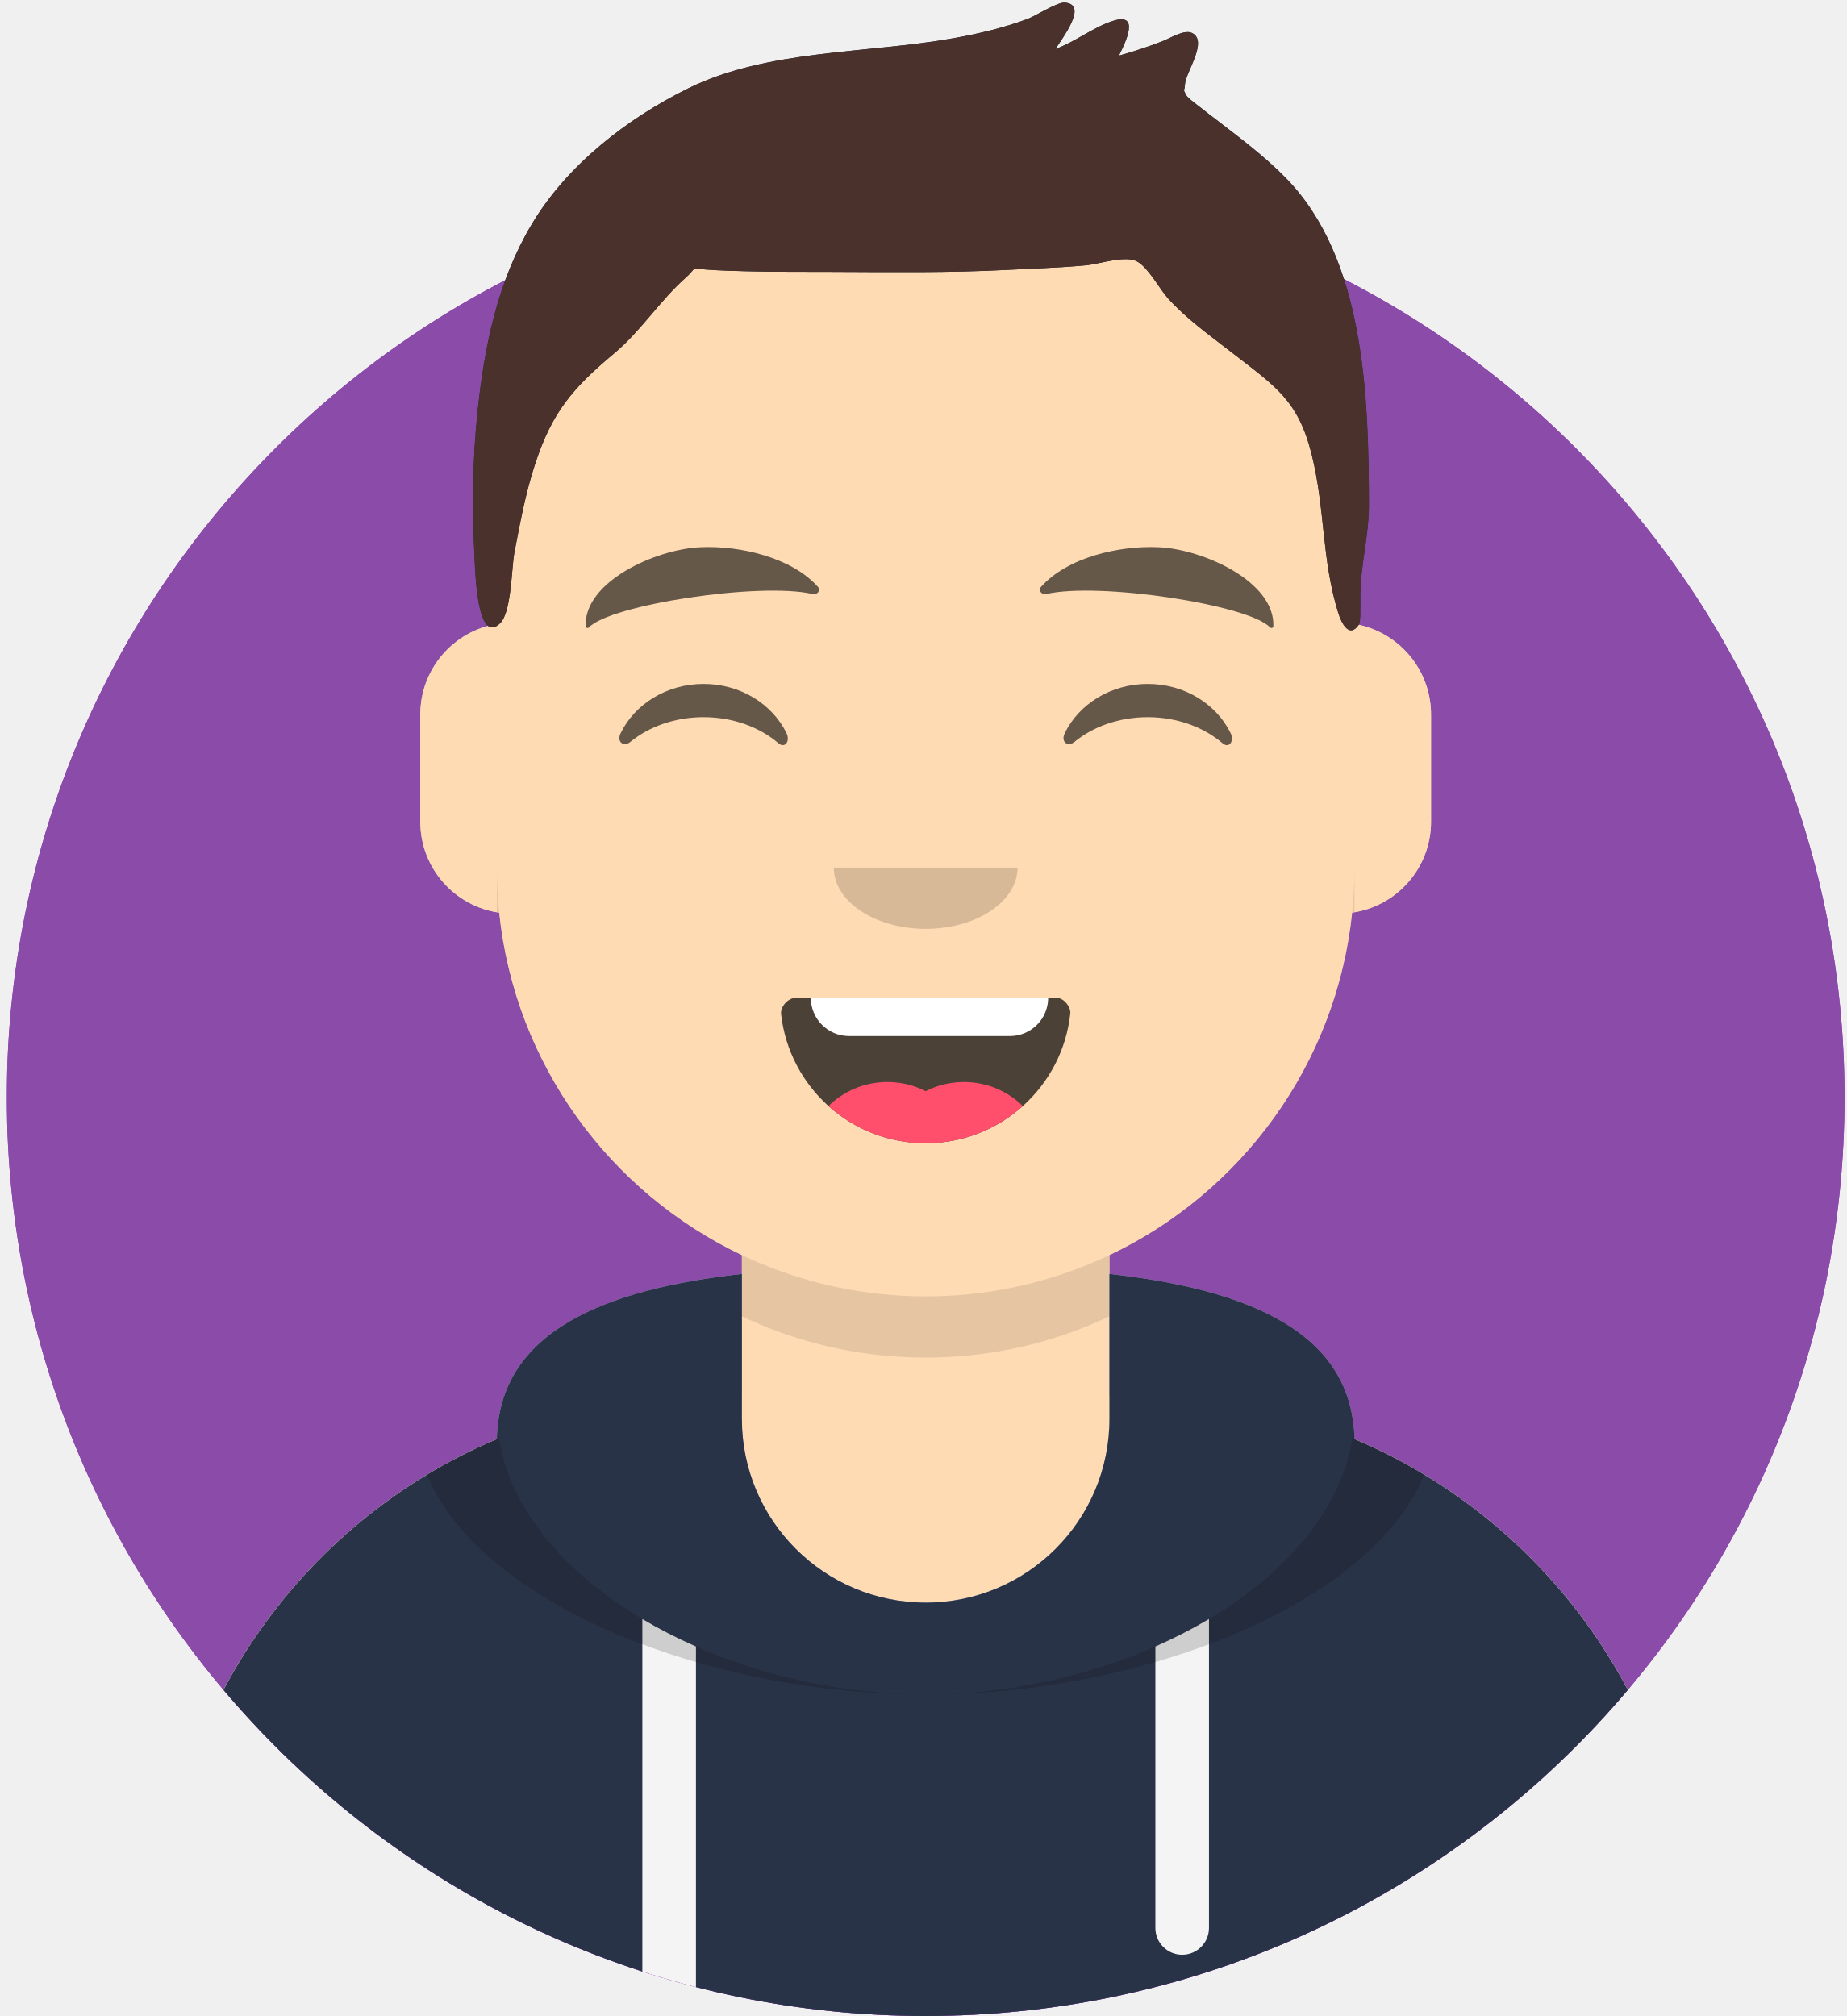
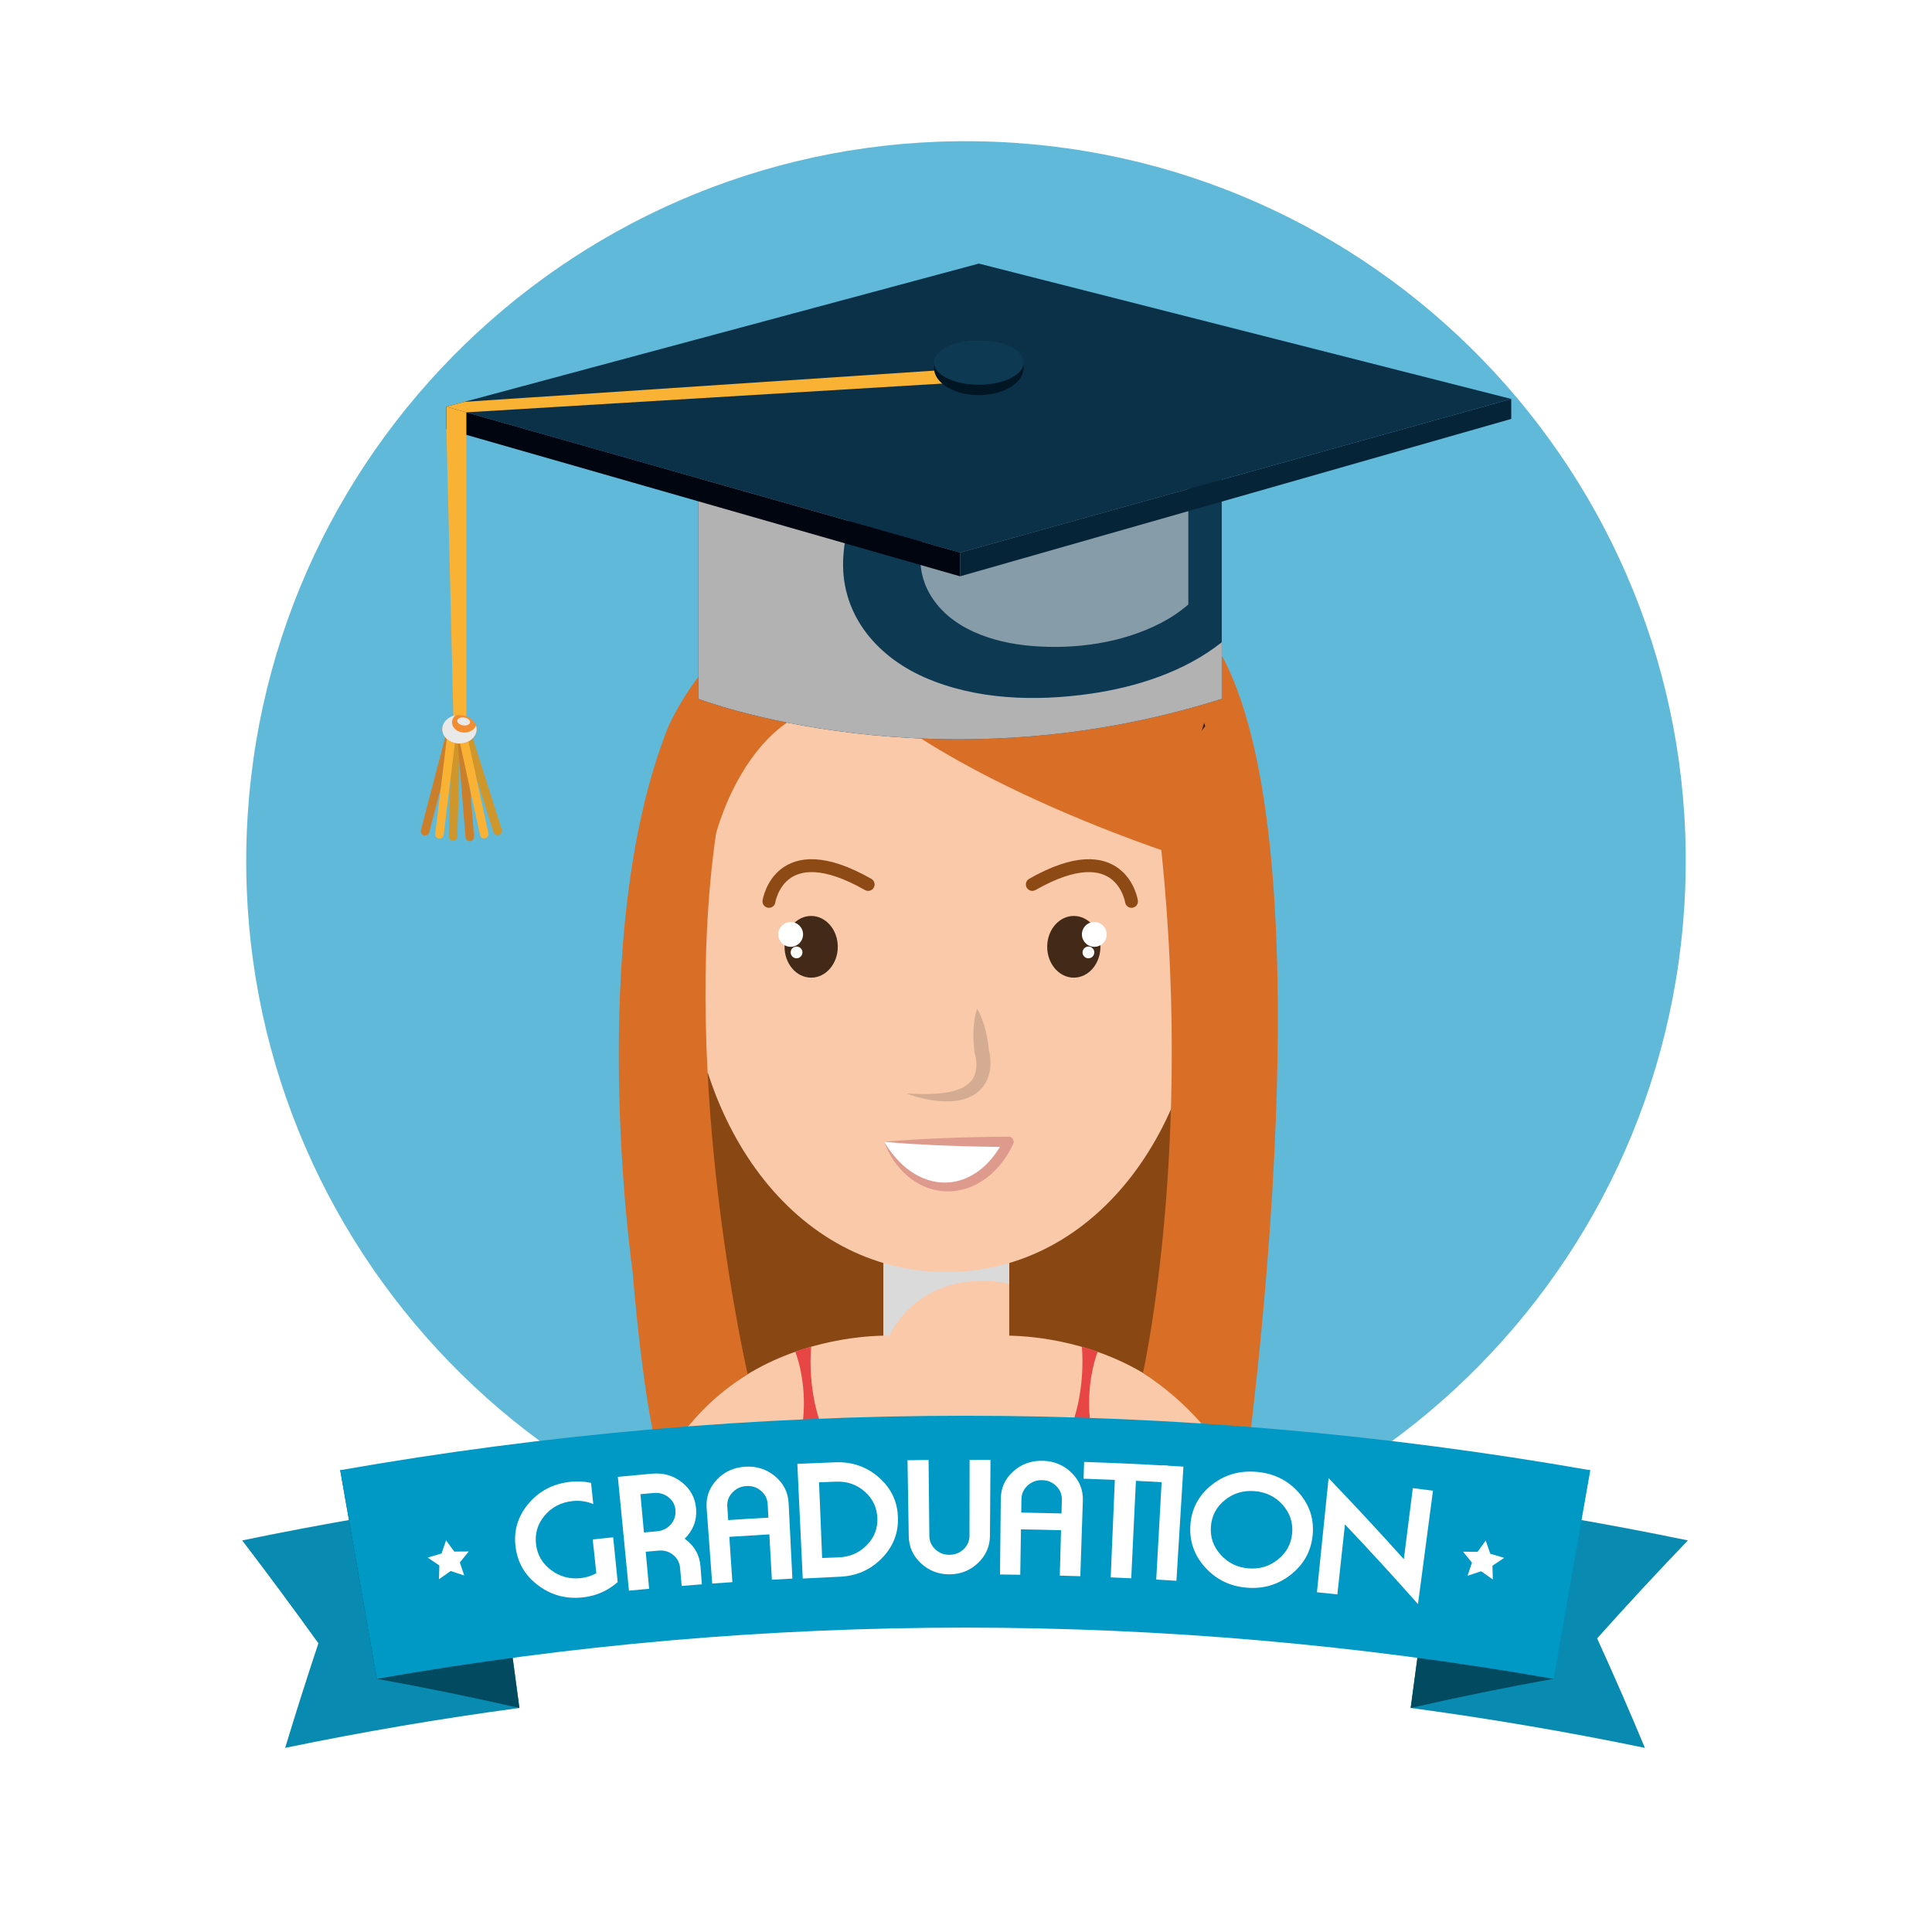
- <svg xmlns="http://www.w3.org/2000/svg" xmlns:xlink="http://www.w3.org/1999/xlink" width="217px" height="237px" viewBox="0 0 217 237" version="1.1">
-   <defs>
-     <circle id="path-1" cx="108" cy="108" r="108" />
-     <path d="M-3.19744231e-14,144 L-3.19744231e-14,-1.42108547e-14 L237.6,-1.42108547e-14 L237.6,144 L226.8,144 C226.8,203.647 178.447,252 118.8,252 C59.153,252 10.8,203.647 10.8,144 L10.8,144 L-3.19744231e-14,144 Z" id="path-3" />
-     <path d="M90,0 C117.835,-5.11323436e-15 140.4,22.565 140.4,50.4 L140.401,55.949 C145.508,56.807 149.4,61.249 149.4,66.6 L149.4,79.2 C149.4,84.647 145.367,89.152 140.125,89.893 C138.265,107.718 127.114,122.78 111.601,130.149 L111.6,146.7 L115.2,146.7 C150.988,146.7 180,175.712 180,211.5 L180,219.6 L0,219.6 L0,211.5 C-4.38277231e-15,175.712 29.012,146.7 64.8,146.7 L68.4,146.7 L68.4,130.15 C52.886,122.78 41.735,107.718 39.875,89.893 C34.633,89.152 30.6,84.647 30.6,79.2 L30.6,66.6 C30.6,61.249 34.492,56.806 39.6,55.949 L39.6,50.4 C39.6,22.565 62.165,5.11323436e-15 90,0 Z" id="path-5" />
-     <path d="M140.401,11.764 C156.691,13.587 169.2,18.597 169.2,31.569 L169.194,31.18 C192.467,41.01 208.8,64.047 208.8,90.9 L208.8,99 L28.8,99 L28.8,90.9 C28.8,64.047 45.133,41.01 68.406,31.18 C68.653,18.496 81.073,13.568 97.2,11.764 L97.2,28.8 C97.2,40.729 106.871,50.4 118.8,50.4 C130.729,50.4 140.4,40.729 140.4,28.8 L140.4,28.8 Z" id="path-7" />
-     <path d="M31.606,13.615 C32.558,22.158 39.803,28.8 48.6,28.8 C57.424,28.8 64.687,22.117 65.603,13.536 C65.676,12.845 64.905,11.7 63.938,11.7 C50.534,11.7 40.264,11.7 33.378,11.7 C32.406,11.7 31.511,12.761 31.606,13.615 Z" id="path-9" />
-     <rect id="path-11" x="0" y="0" width="237.6" height="252" />
-     <path d="M118.135,20.928 C115.651,18.39 112.767,16.236 109.962,14.076 C109.343,13.6 108.715,13.135 108.109,12.641 C107.972,12.528 106.563,11.519 106.394,11.148 C105.988,10.254 106.224,10.95 106.28,9.884 C106.35,8.535 109.1,4.727 107.048,3.854 C106.146,3.47 104.536,4.492 103.67,4.83 C101.977,5.49 100.263,6.054 98.512,6.54 C99.351,4.869 100.95,1.524 97.944,2.419 C95.603,3.116 93.421,4.91 91.068,5.753 C91.847,4.477 94.96,0.523 92.147,0.302 C91.271,0.233 88.724,1.875 87.782,2.226 C84.959,3.275 82.075,3.953 79.111,4.487 C69.033,6.304 57.248,5.786 47.923,10.374 C40.735,13.911 33.636,19.4 29.484,26.389 C25.481,33.125 23.984,40.498 23.146,48.217 C22.532,53.882 22.482,59.738 22.769,65.424 C22.863,67.287 23.073,75.874 25.779,73.273 C27.127,71.978 27.117,66.745 27.457,64.974 C28.133,61.451 28.783,57.911 29.91,54.5 C31.895,48.49 34.238,45.687 39.184,41.547 C42.359,38.89 44.588,35.3 47.625,32.62 C48.99,31.416 47.949,31.542 50.143,31.7 C51.616,31.806 53.097,31.846 54.574,31.885 C57.99,31.974 61.412,31.951 64.829,31.963 C71.711,31.988 78.561,32.085 85.437,31.725 C88.492,31.565 91.556,31.478 94.603,31.195 C96.306,31.038 99.326,29.947 100.728,30.78 C102.01,31.543 103.342,34.034 104.263,35.054 C106.438,37.464 109.032,39.305 111.576,41.282 C116.881,45.403 119.559,46.98 121.17,53.421 C122.775,59.838 122.325,65.791 124.312,72.106 C124.662,73.217 125.586,75.13 126.726,73.415 C126.937,73.096 126.883,71.345 126.883,70.337 C126.883,66.27 127.913,63.218 127.9,59.123 C127.849,46.674 127.447,30.442 118.135,20.928 Z" id="path-13" />
-   </defs>
-   <g id="Website" stroke="none" stroke-width="1" fill="none" fill-rule="evenodd">
-     <g id="mf-avatar" transform="translate(-10, -15)">
-       <g id="Circle" transform="translate(10.8, 36)">
-         <mask id="mask-2" fill="white">
-           <use xlink:href="#path-1" />
-         </mask>
-         <use id="Circle-Background" fill="#972dc2" xlink:href="#path-1" />
-         <g id="🖍-Circle-Color" mask="url(#mask-2)" fill="#8a4ca8">
-           <rect id="🖍Color" x="0" y="0" width="216.445" height="216" />
-         </g>
-       </g>
-       <mask id="mask-4" fill="white">
-         <use xlink:href="#path-3" />
-       </mask>
-       <g id="Mask" />
-       <g id="Avataaar" mask="url(#mask-4)">
-         <g id="Body" transform="translate(28.8, 32.4)">
-           <mask id="mask-6" fill="white">
-             <use xlink:href="#path-5" />
-           </mask>
-           <use fill="#D0C6AC" xlink:href="#path-5" />
-           <g id="Skin/👶🏻-05-Pale" mask="url(#mask-6)" fill="#FFDBB4">
-             <g transform="translate(-28.8, 0)" id="Color">
-               <rect x="0" y="0" width="238.384" height="220.355" />
+ <svg xmlns="http://www.w3.org/2000/svg" xmlns:xlink="http://www.w3.org/1999/xlink" version="1.1" id="Capa_1" x="0px" y="0px" viewBox="0 0 425.197 425.197" style="enable-background:new 0 0 425.197 425.197;" xml:space="preserve">
+   <rect y="0" style="fill:#FFFFFF;" width="425.197" height="425.197" />
+   <g>
+     <g>
+       <defs>
+         <ellipse id="SVGID_1_" transform="matrix(0.039 -0.9992 0.9992 0.039 14.993 394.5162)" cx="212.598" cy="189.464" rx="158.406" ry="158.411" />
+       </defs>
+       <use xlink:href="#SVGID_1_" style="overflow:visible;fill:#61B9D9;" />
+       <clipPath id="SVGID_00000054230024025917318210000010987723016238970517_">
+         <use xlink:href="#SVGID_1_" style="overflow:visible;" />
+       </clipPath>
+       <g style="clip-path:url(#SVGID_00000054230024025917318210000010987723016238970517_);">
+         <g>
+           <rect x="151.063" y="226.497" style="fill:#884713;" width="111.229" height="86.527" />
+           <rect x="194.429" y="274.09" style="fill:#FAC9AA;" width="27.685" height="23.426" />
+           <path style="fill:#DADADA;" d="M216.274,281.886c2.09,0,4.029,0.232,5.84,0.635v-8.432h-27.686v22.832      C197.427,288.545,204.698,281.886,216.274,281.886z" />
+           <path style="fill:#FAC9AA;" d="M220.138,293.968h-11.863h-11.863c0,0-47.436-2.545-56.564,46.675h68.427h68.422      C267.575,291.423,220.138,293.968,220.138,293.968z" />
+           <path style="fill:#FAC9AA;" d="M265.19,207.004c0,40.285-23.563,72.943-56.916,72.943c-33.357,0-56.918-32.658-56.918-72.943      c0-40.287,23.561-72.945,56.918-72.945C241.628,134.059,265.19,166.718,265.19,207.004z" />
+           <g>
+             <path style="fill:#FAC9AA;" d="M257.968,224.37c-1.197,6.347,1.07,12.103,5.064,12.852c3.993,0.751,8.193-3.783,9.387-10.133       c1.193-6.347-1.076-12.101-5.069-12.85C263.358,213.488,259.157,218.025,257.968,224.37z" />
+             <path style="fill:#DADADA;" d="M265.159,220.421c0,0,0.262,0.129,0.734,0.297c0.221,0.086,0.559,0.142,0.759,0.376       c0.219,0.222,0.475,0.313,0.644,0.635c0.217,0.244,0.367,0.544,0.472,0.911c0.179,0.296,0.118,0.779,0.233,1.153       c-0.014,0.87-0.002,1.823-0.269,2.782c-0.162,0.969-0.503,1.909-0.856,2.749c-0.362,0.855-0.809,1.532-1.267,2.05       c-0.242,0.184-0.478,0.426-0.728,0.531c-0.243,0.039-0.521,0.226-0.73,0.145c-0.431-0.056-0.757-0.081-0.757-0.081       s0.176,0.2,0.623,0.539c0.213,0.206,0.566,0.192,0.98,0.299c0.402,0.055,0.888-0.068,1.361-0.245       c0.907-0.423,1.777-1.212,2.392-2.184c0.66-0.96,1.111-2.107,1.374-3.304c0.12-0.601,0.191-1.214,0.189-1.835       c0.071-0.604-0.124-1.238-0.196-1.819c-0.22-0.595-0.34-1.17-0.746-1.645c-0.18-0.237-0.34-0.475-0.522-0.674       c-0.235-0.16-0.458-0.314-0.675-0.46c-0.381-0.334-0.938-0.351-1.315-0.429c-0.401-0.101-0.672,0.005-0.925,0.035       C265.44,220.336,265.159,220.421,265.159,220.421z" />
+           </g>
+           <g>
+             <path style="fill:#FAC9AA;" d="M158.579,224.37c1.195,6.347-1.07,12.103-5.066,12.852c-3.992,0.751-8.194-3.783-9.386-10.133       c-1.194-6.347,1.076-12.101,5.066-12.85C153.186,213.488,157.391,218.025,158.579,224.37z" />
+             <path style="fill:#DADADA;" d="M151.389,220.421c0,0-0.263,0.129-0.733,0.297c-0.223,0.086-0.559,0.142-0.764,0.376       c-0.215,0.222-0.471,0.313-0.643,0.635c-0.215,0.244-0.369,0.544-0.474,0.911c-0.177,0.296-0.116,0.779-0.232,1.153       c0.014,0.87,0,1.823,0.27,2.782c0.165,0.969,0.504,1.909,0.857,2.749c0.361,0.855,0.811,1.532,1.265,2.05       c0.246,0.184,0.483,0.426,0.73,0.531c0.244,0.039,0.521,0.226,0.73,0.145c0.432-0.056,0.759-0.081,0.759-0.081       s-0.175,0.2-0.626,0.539c-0.211,0.206-0.565,0.192-0.979,0.299c-0.406,0.055-0.887-0.068-1.363-0.245       c-0.904-0.423-1.774-1.212-2.393-2.184c-0.658-0.96-1.109-2.107-1.373-3.304c-0.123-0.601-0.191-1.214-0.191-1.835       c-0.069-0.604,0.128-1.238,0.198-1.819c0.218-0.595,0.342-1.17,0.746-1.645c0.178-0.237,0.337-0.475,0.52-0.674       c0.235-0.16,0.458-0.314,0.673-0.46c0.383-0.334,0.941-0.351,1.316-0.429c0.404-0.101,0.673,0.005,0.925,0.035       C151.102,220.336,151.389,220.421,151.389,220.421z" />
+           </g>
+           <path style="fill:none;stroke:#8E4A15;stroke-width:2.837;stroke-linecap:round;stroke-miterlimit:10;" d="M249.022,198.374      c0,0-2.289-14.851-21.831-3.726" />
+           <path style="fill:none;stroke:#8E4A15;stroke-width:2.837;stroke-linecap:round;stroke-miterlimit:10;" d="M169.23,198.374      c0,0,2.291-14.851,21.832-3.726" />
+           <g>
+             <g>
+               <path style="fill:#D3AC91;" d="M199.466,240.654c1.009,0.021,2.02,0.092,3.01,0.098c0.988,0.012,1.98,0.032,2.955-0.032        c0.976-0.052,1.941-0.114,2.875-0.28c0.473-0.055,0.92-0.194,1.375-0.284c0.438-0.134,0.889-0.233,1.293-0.412        c0.422-0.15,0.807-0.346,1.182-0.544c0.366-0.21,0.699-0.45,1.002-0.708c0.293-0.267,0.564-0.546,0.779-0.861        c0.221-0.311,0.4-0.646,0.543-1.003c0.301-0.705,0.398-1.517,0.414-2.343c0-0.416-0.035-0.839-0.096-1.259        c-0.061-0.4-0.16-0.882-0.252-1.175l-0.046-0.15l-0.023-0.17c-0.2-1.554-0.299-3.119-0.232-4.702        c0.018-0.79,0.119-1.588,0.227-2.388c0.137-0.803,0.275-1.605,0.57-2.425c0.464,0.738,0.771,1.492,1.076,2.247        c0.276,0.758,0.545,1.517,0.732,2.285c0.404,1.532,0.643,3.082,0.779,4.642l-0.068-0.319c0.195,0.663,0.279,1.165,0.35,1.754        c0.063,0.57,0.09,1.145,0.068,1.727c-0.048,1.161-0.283,2.361-0.823,3.473c-0.259,0.557-0.602,1.082-1.001,1.552        c-0.393,0.477-0.854,0.883-1.336,1.246c-0.492,0.345-1.01,0.631-1.538,0.865c-0.53,0.218-1.065,0.417-1.606,0.534        c-0.539,0.153-1.078,0.207-1.613,0.294c-0.535,0.03-1.07,0.095-1.596,0.076c-0.527,0.004-1.051-0.005-1.567-0.052        c-0.519-0.023-1.032-0.084-1.54-0.169c-0.51-0.066-1.013-0.162-1.512-0.266c-0.501-0.09-0.998-0.204-1.489-0.347        c-0.49-0.138-0.985-0.249-1.46-0.416L199.466,240.654z" />
            </g>
          </g>
-           <path d="M39.6,84.6 C39.6,112.435 62.165,135 90,135 C117.835,135 140.4,112.435 140.4,84.6 L140.4,84.6 L140.4,91.8 C140.4,119.635 117.835,142.2 90,142.2 C62.165,142.2 39.6,119.635 39.6,91.8 Z" id="Neck-Shadow" fill-opacity="0.1" fill="#000000" mask="url(#mask-6)" />
-         </g>
-         <g id="Clothing/Hoodie" transform="translate(0, 153)">
-           <mask id="mask-8" fill="white">
-             <use xlink:href="#path-7" />
-           </mask>
-           <use id="Hoodie" fill="#B7C1DB" fill-rule="evenodd" xlink:href="#path-7" />
-           <g id="Color/Palette/Slate" mask="url(#mask-8)" fill="#293347" fill-rule="evenodd">
-             <rect id="🖍Color" x="0" y="0" width="238.491" height="99" />
-           </g>
-           <path d="M91.8,55.565 L91.8,99 L85.5,99 L85.499,52.335 C87.483,53.514 89.592,54.594 91.8,55.565 Z M152.101,52.334 L152.1,88.65 C152.1,90.39 150.69,91.8 148.95,91.8 C147.21,91.8 145.8,90.39 145.8,88.65 L145.801,55.565 C148.009,54.594 150.118,53.513 152.101,52.334 Z" id="Straps" fill="#F4F4F4" fill-rule="evenodd" mask="url(#mask-8)" />
-           <path d="M155.733,11.451 C169.28,14.013 178.65,19.118 178.65,29.077 C178.65,46.818 148.916,61.2 118.8,61.2 C88.684,61.2 58.95,46.818 58.95,29.077 C58.95,19.118 68.32,14.013 81.867,11.451 C73.689,14.466 68.4,19.534 68.4,27.969 C68.4,46.322 93.439,61.2 118.8,61.2 C144.161,61.2 169.2,46.322 169.2,27.969 C169.2,19.71 164.13,14.679 156.241,11.642 Z" id="Shadow" fill-opacity="0.16" fill="#000000" fill-rule="evenodd" mask="url(#mask-8)" />
-         </g>
-         <g id="Face" transform="translate(68.4, 73.8)">
-           <g id="Mouth/Smile" transform="translate(1.8, 46.8)">
-             <mask id="mask-10" fill="white">
-               <use xlink:href="#path-9" />
-             </mask>
-             <use id="Mouth" fill-opacity="0.7" fill="#000000" fill-rule="evenodd" xlink:href="#path-9" />
-             <path d="M39.6,1.8 L58.5,1.8 C60.985,1.8 63,3.815 63,6.3 L63,11.7 C63,14.185 60.985,16.2 58.5,16.2 L39.6,16.2 C37.115,16.2 35.1,14.185 35.1,11.7 L35.1,6.3 C35.1,3.815 37.115,1.8 39.6,1.8 Z" id="Teeth" fill="#FFFFFF" fill-rule="evenodd" mask="url(#mask-10)" />
-             <g id="Tongue" stroke-width="1" fill-rule="evenodd" mask="url(#mask-10)" fill="#FF4F6D">
-               <g transform="translate(34.2, 21.6)">
-                 <circle cx="9.9" cy="9.9" r="9.9" />
-                 <circle cx="18.9" cy="9.9" r="9.9" />
-               </g>
+           <g>
+             <path style="fill:#FFFFFF;" d="M194.588,251.294c2.833,5.954,7.895,9.938,13.686,9.938s10.849-3.983,13.682-9.938H194.588z" />
+             <g>
+               <path style="fill:#DD9A8D;" d="M194.588,251.294c0.388,0.637,0.796,1.267,1.229,1.861c0.432,0.597,0.887,1.178,1.377,1.721        c0.961,1.103,2.049,2.075,3.219,2.898c1.168,0.828,2.449,1.461,3.774,1.895c0.663,0.217,1.343,0.368,2.024,0.475        c0.343,0.045,0.688,0.066,1.029,0.102l1.031,0.009l1.066-0.075l0.972-0.158c0.669-0.146,1.325-0.333,1.962-0.584        c1.269-0.508,2.461-1.211,3.547-2.065c1.082-0.857,2.051-1.871,2.895-2.986c0.425-0.556,0.825-1.132,1.197-1.729        c0.37-0.598,0.701-1.221,1.02-1.852l1.025,1.622c-2.281-0.004-4.561-0.044-6.842-0.099c-2.281-0.035-4.561-0.121-6.842-0.2        c-1.141-0.033-2.281-0.095-3.422-0.148c-1.141-0.056-2.28-0.104-3.421-0.18C199.149,251.668,196.868,251.51,194.588,251.294z         M194.588,251.294c2.28-0.216,4.561-0.374,6.842-0.507c1.141-0.076,2.28-0.125,3.421-0.18        c1.141-0.053,2.281-0.116,3.422-0.149c2.28-0.079,4.561-0.165,6.842-0.2c2.28-0.055,4.561-0.095,6.842-0.099h0.008        c0.623-0.001,1.129,0.503,1.131,1.127c0,0.176-0.043,0.348-0.113,0.496c-0.342,0.703-0.7,1.398-1.104,2.07        c-0.408,0.669-0.836,1.33-1.323,1.95c-0.968,1.242-2.085,2.382-3.347,3.354c-1.258,0.975-2.675,1.772-4.199,2.292        c-0.76,0.263-1.543,0.454-2.336,0.59c-0.406,0.061-0.827,0.097-1.238,0.142l-1.162,0.026l-1.197-0.093        c-0.395-0.066-0.791-0.119-1.182-0.199c-0.777-0.176-1.54-0.404-2.272-0.701c-1.468-0.593-2.796-1.459-3.971-2.46        c-1.177-1.006-2.173-2.188-3.025-3.44c-0.421-0.632-0.794-1.29-1.142-1.958C195.142,252.678,194.86,251.99,194.588,251.294z" />
            </g>
          </g>
-           <g id="Nose/Default" transform="translate(25.2, 36)" fill="#000000" fill-opacity="0.16">
-             <path d="M14.4,7.2 C14.4,11.176 19.235,14.4 25.2,14.4 L25.2,14.4 C31.165,14.4 36,11.176 36,7.2" id="Nose" />
+           <g>
+             <path style="fill:#432918;" d="M184.379,208.373c0,3.749-2.624,6.789-5.857,6.789c-3.238,0-5.857-3.04-5.857-6.789       c0-3.75,2.619-6.789,5.857-6.789C181.755,201.584,184.379,204.623,184.379,208.373z" />
+             <g>
+               <path style="fill:#FFFFFF;" d="M176.739,205.645c0,1.506-1.222,2.728-2.729,2.728c-1.507,0-2.73-1.222-2.73-2.728        c0-1.51,1.223-2.731,2.73-2.731C175.518,202.914,176.739,204.135,176.739,205.645z" />
+               <path style="fill:#FFFFFF;" d="M176.601,209.607c0,0.714-0.582,1.295-1.297,1.295c-0.717,0-1.294-0.581-1.294-1.295        c0-0.715,0.577-1.293,1.294-1.293C176.018,208.314,176.601,208.892,176.601,209.607z" />
+             </g>
          </g>
-           <g id="Eyes/Happy-😁" transform="translate(0, 7.2)" fill="#000000" fill-opacity="0.6">
-             <path d="M14.544,20.203 C16.206,16.784 19.948,14.4 24.298,14.4 C28.632,14.4 32.363,16.767 34.034,20.166 C34.53,21.176 33.824,22.003 33.112,21.39 C30.906,19.494 27.773,18.309 24.298,18.309 C20.931,18.309 17.886,19.421 15.694,21.214 C14.892,21.87 14.058,21.203 14.544,20.203 Z" id="Squint" />
-             <path d="M66.744,20.203 C68.406,16.784 72.148,14.4 76.498,14.4 C80.832,14.4 84.563,16.767 86.234,20.166 C86.73,21.176 86.024,22.003 85.312,21.39 C83.106,19.494 79.973,18.309 76.498,18.309 C73.131,18.309 70.086,19.421 67.894,21.214 C67.092,21.87 66.258,21.203 66.744,20.203 Z" id="Squint" />
+           <g>
+             <path style="fill:#432918;" d="M230.469,208.373c0,3.749,2.622,6.789,5.853,6.789c3.238,0,5.859-3.04,5.859-6.789       c0-3.75-2.621-6.789-5.859-6.789C233.091,201.584,230.469,204.623,230.469,208.373z" />
+             <g>
+               <path style="fill:#FFFFFF;" d="M238.107,205.645c0,1.506,1.221,2.728,2.727,2.728c1.51,0,2.73-1.222,2.73-2.728        c0-1.51-1.22-2.731-2.73-2.731C239.328,202.914,238.107,204.135,238.107,205.645z" />
+               <path style="fill:#FFFFFF;" d="M238.245,209.607c0,0.714,0.579,1.295,1.295,1.295c0.718,0,1.295-0.581,1.295-1.295        c0-0.715-0.577-1.293-1.295-1.293C238.824,208.314,238.245,208.892,238.245,209.607z" />
+             </g>
          </g>
-           <g id="Eyebrow/Natural/Default-Natural" fill="#000000" fill-opacity="0.6">
-             <path d="M23.435,5.589 C18.25,6.285 10.164,10.805 10.84,16.036 C10.862,16.207 11.121,16.261 11.233,16.118 C13.471,13.248 30.774,9.033 37.075,9.913 C37.652,9.994 38.032,9.399 37.639,9.027 C34.269,5.845 28.08,4.961 23.435,5.589" id="Eyebrow" transform="translate(24.3, 10.8) rotate(5) translate(-24.3, -10.8) " />
-             <path d="M76.535,5.589 C71.35,6.285 63.264,10.805 63.94,16.036 C63.962,16.207 64.221,16.261 64.333,16.118 C66.571,13.248 83.874,9.033 90.175,9.913 C90.752,9.994 91.132,9.399 90.739,9.027 C87.369,5.845 81.18,4.961 76.535,5.589" id="Eyebrow" transform="translate(77.4, 10.8) scale(-1, 1) rotate(5) translate(-77.4, -10.8) " />
+           <path style="fill:#E74645;" d="M241.574,297.516c-2.081-0.844-1.517-0.547-3.482-1.108c0,0,3.813,34.311-28.98,35.33      c-0.27,0-0.543,0.007-0.805,0.003c-0.265,0.004-0.539-0.003-0.805-0.003c-32.795-1.018-28.982-35.33-28.982-35.33      c-1.965,0.561-1.399,0.264-3.48,1.108c0,0,10.354,25.415-17.466,43.128h48.122h5.222h48.12      C231.219,322.93,241.574,297.516,241.574,297.516z" />
+           <path style="fill:#341C10;" d="M151.356,214.158" />
+           <path style="fill:#341C10;" d="M183.081,135.401" />
+           <path style="fill:#D96E26;" d="M157.574,183.523c0,0,8.501-34.106,35.341-28.035c0,0-4.357-25.366-16.095-21.429      c0,0-17.921,1.342-29.556,25.432c-18.759,46.154-8.027,120.457-8.027,120.457s2.359,30.767,6.423,43      c0,0,4.857-11.77,18.887-20.517C164.547,302.43,149.686,238.179,157.574,183.523z" />
+           <path style="fill:#D96E26;" d="M254.128,174.96l15.051-30.172c24.354,46.611,4.258,183.994,4.258,183.994      s-3.671-14.666-21.891-26.624C251.546,302.156,263.896,247.294,254.128,174.96" />
+           <path style="fill:#341C10;" d="M254.128,174.96c0,0-9.51-31.253-25.901-27.433c0,0-0.821-17.637,10.917-13.699      c0,0,18.806,3.761,26.107,25.961L254.128,174.96z" />
+           <path style="fill:#D96E26;" d="M269.179,144.787L256.7,187.46c0,0-77.032-25.319-78.18-53.828c0,0-1.664-16.58,24.758-21.097      C203.278,112.535,242.181,104.321,269.179,144.787z" />
+         </g>
+         <g>
+           <g>
+             <path style="fill:#CF962B;" d="M100.651,184.136c-0.032,0.521-0.484,0.916-1.004,0.882l0,0       c-0.521-0.036-0.916-0.484-0.883-1.004l0.609-21.199c0.033-0.521,0.483-0.917,1.006-0.883l0,0       c0.521,0.035,0.916,0.486,0.882,1.007L100.651,184.136z" />
+             <path style="fill:#CB7F2A;" d="M94.444,183.246c-0.168,0.494-0.705,0.76-1.199,0.589l0,0c-0.494-0.167-0.759-0.706-0.594-1.199       l5.291-20.266c0.166-0.495,0.707-0.76,1.201-0.591l0,0c0.496,0.168,0.758,0.705,0.591,1.199L94.444,183.246z" />
+             <path style="fill:#F9B233;" d="M97.644,183.768c-0.088,0.515-0.576,0.859-1.094,0.768l0,0c-0.514-0.089-0.858-0.58-0.769-1.095       l2.56-20.963c0.09-0.515,0.58-0.858,1.094-0.77l0,0c0.514,0.09,0.859,0.582,0.77,1.097L97.644,183.768z" />
+             <path style="fill:#CF962B;" d="M110.415,182.563c0.168,0.496-0.098,1.034-0.592,1.202l0,0       c-0.496,0.166-1.031-0.099-1.201-0.594l-6.422-20.274c-0.168-0.495,0.096-1.032,0.592-1.2l0,0       c0.494-0.168,1.035,0.098,1.201,0.592L110.415,182.563z" />
+             <path style="fill:#CB7F2A;" d="M104.337,184.113c0.035,0.521-0.359,0.971-0.881,1.004l0,0       c-0.521,0.031-0.973-0.363-1.006-0.884l-1.743-21.202c-0.032-0.518,0.364-0.969,0.883-1.004l0,0       c0.522-0.033,0.97,0.363,1.005,0.883L104.337,184.113z" />
+             <path style="fill:#F9B233;" d="M107.493,183.37c0.117,0.512-0.205,1.018-0.715,1.131l0,0c-0.512,0.113-1.018-0.208-1.131-0.718       l-4.532-20.803c-0.114-0.511,0.209-1.016,0.719-1.131l0,0c0.509-0.111,1.014,0.21,1.13,0.719L107.493,183.37z" />
          </g>
-         </g>
-         <g id="Top">
-           <mask id="mask-12" fill="white">
-             <use xlink:href="#path-11" />
-           </mask>
-           <g id="Mask" />
-           <g mask="url(#mask-12)">
-             <g transform="translate(43, 15)">
-               <mask id="mask-14" fill="white">
-                 <use xlink:href="#path-13" />
-               </mask>
-               <use id="Short-Hair" stroke="none" fill="#1F3140" fill-rule="evenodd" xlink:href="#path-13" />
-               <g id="Color/Hair/Brown-Dark" stroke="none" fill="none" mask="url(#mask-14)" fill-rule="evenodd">
-                 <g transform="translate(-43.1, -15)" fill="#4A312C" id="Color">
-                   <rect x="0" y="0" width="239.107" height="252.406" />
-                 </g>
-               </g>
-             </g>
+           <path style="fill:#0D3953;" d="M268.884,153.798V94.442H153.711v59.356C153.711,153.798,205.733,173.833,268.884,153.798z" />
+           <path style="opacity:0.5;fill:#FFFFFF;" d="M205.843,110.011c-3.178,6.063-4.872,13.907-1.461,20.261      c4.334,8.067,14.119,11.19,22.704,11.896c9.571,0.784,19.908-0.627,28.495-5.108c2.139-1.116,4.169-2.47,5.945-4.035v-32.163      h-48.701C210.041,103.561,207.62,106.616,205.843,110.011z" />
+           <path style="fill:#B2B2B2;" d="M239.961,152.678c-12.079,1.729-25.284,1.367-36.605-3.653      c-10.86-4.817-18.635-14.345-17.745-26.732c0.762-10.608,5.995-20.186,13.392-27.852h-45.292v59.356      c0,0,52.022,20.034,115.173,0v-12.447C260.748,147.831,250.073,151.231,239.961,152.678z" />
+           <polygon style="fill:#0B3149;" points="98.241,89.497 215.419,58.008 332.595,87.799 211.298,121.618     " />
+           <polygon style="fill:#000510;" points="98.241,89.497 211.298,121.618 211.298,126.837 98.241,94.442     " />
+           <polygon style="fill:#062437;" points="211.298,121.618 211.298,126.837 332.595,92.197 332.595,87.799     " />
+           <polygon style="fill:#F9B233;" points="215.419,80.914 102.179,88.44 98.241,89.497 102.641,90.747 215.419,83.928     " />
+           <g>
+             <path style="fill:#011625;" d="M225.3,80.913c0,3.343-4.424,6.053-9.881,6.053c-5.458,0-9.883-2.71-9.883-6.053       c0-3.34,4.425-6.052,9.883-6.052C220.876,74.861,225.3,77.572,225.3,80.913z" />
+             <path style="fill:#0D3953;" d="M225.3,79.767c0,2.709-4.424,4.906-9.881,4.906c-5.458,0-9.883-2.197-9.883-4.906       s4.425-4.906,9.883-4.906C220.876,74.861,225.3,77.058,225.3,79.767z" />
+           </g>
+           <polygon style="fill:#F9B233;" points="102.641,90.747 102.641,160.947 99.854,160.947 98.241,94.16 98.241,89.497     " />
+           <g>
+             <path style="fill:#F28D32;" d="M104.899,160.527c0,1.742-1.693,3.154-3.783,3.154c-2.09,0-3.783-1.412-3.783-3.154       c0-1.741,1.693-3.153,3.783-3.153C103.206,157.374,104.899,158.787,104.899,160.527z" />
+             <path style="fill:#E9E9E9;" d="M102.193,161.227c-1.495,0-2.706-1.009-2.706-2.255c0-0.602,0.287-1.148,0.752-1.553       c-1.664,0.332-2.906,1.571-2.906,3.061c0,1.742,1.693,3.154,3.783,3.154c2.09,0,3.783-1.413,3.783-3.154       c0-0.283-0.057-0.554-0.143-0.814C104.405,160.569,103.397,161.227,102.193,161.227z" />
+             <path style="fill:#E9E9E9;" d="M103.446,158.998c-0.076,0.48-0.766,0.765-1.54,0.643c-0.774-0.125-1.341-0.613-1.263-1.09       c0.077-0.477,0.769-0.764,1.541-0.641C102.956,158.033,103.522,158.521,103.446,158.998z" />
          </g>
        </g>
      </g>
    </g>
  </g>
+   <g>
+     <g>
+       <path style="fill:#088AB1;" d="M114.31,375.891c-17.256,2.315-34.451,5.242-51.552,8.784c2.327-7.68,4.765-15.353,7.315-23.016    c-5.465-7.604-11.056-15.152-16.771-22.642c18.182-3.765,36.465-6.878,54.811-9.338    C110.177,345.082,112.243,360.486,114.31,375.891z" />
+       <path style="fill:#014A5F;" d="M114.31,375.891c-10.332-2.359-20.793-4.499-31.375-6.41c-2.687-15.308-5.373-30.617-8.059-45.925    c11.201,1.803,22.281,3.847,33.236,6.122C110.177,345.082,112.243,360.486,114.31,375.891z" />
+       <path style="fill:#088AB1;" d="M310.464,375.891c17.256,2.315,34.451,5.242,51.552,8.784c-3.357-8.052-6.863-16.084-10.517-24.093    c6.501-7.271,13.158-14.461,19.973-21.565c-18.182-3.765-36.464-6.878-54.811-9.338    C314.596,345.082,312.529,360.486,310.464,375.891z" />
+       <path style="fill:#014A5F;" d="M310.464,375.891c10.332-2.359,20.793-4.499,31.375-6.41c2.686-15.309,5.373-30.617,8.059-45.925    c-11.201,1.803-22.281,3.847-33.236,6.122C314.596,345.082,312.529,360.486,310.464,375.891z" />
+       <path style="fill:#0099C5;" d="M341.928,369.496c-85.675-15.044-173.317-15.05-258.993-0.016    c-2.687-15.308-5.373-30.617-8.059-45.925c91.009-15.97,184.108-15.964,275.116,0.017    C347.304,338.88,344.616,354.188,341.928,369.496z" />
+       <g>
+         <path style="fill:#FFFFFF;" d="M135.94,348.181c-2.176,1.925-4.719,3.044-7.621,3.368c-3.676,0.409-6.934-0.449-9.818-2.59     c-2.887-2.139-4.574-4.962-5.029-8.494c-0.457-3.528,0.465-6.7,2.801-9.499c2.336-2.798,5.42-4.421,9.218-4.843     c1.559-0.174,3.092-0.096,4.588,0.233c0.163,1.553,0.327,3.104,0.491,4.657c-1.474-0.613-3.01-0.831-4.607-0.653     c-2.52,0.281-4.563,1.354-6.112,3.208c-1.55,1.855-2.169,3.967-1.879,6.329c0.285,2.342,1.404,4.228,3.332,5.665     c1.925,1.44,4.105,2.019,6.544,1.748c1.209-0.134,2.34-0.492,3.392-1.076c-0.265-2.478-0.528-4.955-0.792-7.433     c1.5-0.16,3.002-0.316,4.504-0.467C135.28,341.617,135.61,344.899,135.94,348.181z" />
+         <path style="fill:#FFFFFF;" d="M154.468,348.681c-1.48,0.113-2.961,0.23-4.441,0.352c-0.117-1.31-0.236-2.62-0.355-3.93     c-0.098-1.184-0.6-2.148-1.51-2.892c-0.91-0.743-1.984-1.062-3.226-0.953c-0.941,0.083-1.884,0.168-2.825,0.254     c0.25,2.714,0.498,5.429,0.748,8.143c-1.479,0.136-2.958,0.275-4.438,0.42c-0.814-8.35-1.631-16.7-2.446-25.05     c2.501-0.244,5.001-0.476,7.504-0.696c2.54-0.224,4.755,0.423,6.638,1.93c1.882,1.508,2.9,3.45,3.084,5.816     c0.192,2.535-0.654,4.723-2.517,6.572c2.138,1.53,3.294,3.569,3.484,6.103C154.268,346.061,154.368,347.371,154.468,348.681z      M140.947,328.839c0.258,2.809,0.516,5.619,0.773,8.428c0.946-0.087,1.893-0.172,2.841-0.255c1.246-0.11,2.262-0.602,3.039-1.48     c0.781-0.876,1.137-1.91,1.061-3.1c-0.074-1.19-0.575-2.159-1.512-2.903c-0.934-0.744-2.039-1.062-3.297-0.951     C142.884,328.663,141.915,328.75,140.947,328.839z" />
+         <path style="fill:#FFFFFF;" d="M169.319,337.686c-2.937,0.165-5.873,0.346-8.809,0.543c0.225,3.323,0.448,6.646,0.673,9.969     c-1.481,0.1-2.964,0.204-4.444,0.313c-0.407-5.536-0.813-11.072-1.219-16.608c-0.175-2.367,0.554-4.439,2.203-6.211     c1.646-1.771,3.748-2.741,6.291-2.898c2.516-0.155,4.715,0.554,6.58,2.12c1.86,1.566,2.85,3.529,2.965,5.877     c0.276,5.544,0.554,11.087,0.831,16.631c-1.503,0.075-3.009,0.155-4.513,0.239C169.691,344.336,169.505,341.011,169.319,337.686z      M160.263,334.546c2.949-0.199,5.899-0.381,8.85-0.546c-0.055-0.996-0.111-1.991-0.166-2.987     c-0.066-1.164-0.552-2.136-1.464-2.912c-0.913-0.777-1.989-1.128-3.225-1.051c-1.235,0.077-2.267,0.557-3.085,1.44     c-0.822,0.883-1.189,1.908-1.111,3.071C160.128,332.557,160.196,333.552,160.263,334.546z" />
+         <path style="fill:#FFFFFF;" d="M184.837,347.004c-2.723,0.12-5.447,0.254-8.17,0.403c-0.397-8.412-0.791-16.824-1.188-25.237     c2.792-0.131,5.584-0.247,8.377-0.349c3.723-0.135,6.943,0.998,9.625,3.38c2.683,2.384,4.048,5.322,4.137,8.796     c0.111,3.495-1.105,6.492-3.607,9.009C191.509,345.526,188.461,346.852,184.837,347.004z M193.095,334.129     c-0.087-2.315-0.985-4.26-2.749-5.827c-1.756-1.566-3.871-2.309-6.335-2.219c-1.252,0.045-2.506,0.094-3.758,0.145     c0.229,5.553,0.457,11.106,0.686,16.659c1.236-0.051,2.473-0.099,3.71-0.143c2.407-0.108,4.435-0.989,6.081-2.651     C192.382,338.43,193.171,336.445,193.095,334.129z" />
+         <path style="fill:#FFFFFF;" d="M212.067,340.953c0.866-0.817,1.298-1.808,1.301-2.975c0.008-5.568,0.014-11.137,0.021-16.705     c1.532,0.002,3.066,0.008,4.599,0.02c-0.04,5.568-0.079,11.136-0.119,16.705c-0.017,2.354-0.904,4.352-2.64,6     c-1.738,1.648-3.818,2.473-6.259,2.483c-2.442,0.011-4.528-0.795-6.28-2.427c-1.752-1.633-2.656-3.622-2.693-5.977     c-0.09-5.567-0.18-11.135-0.27-16.703c1.545-0.025,3.09-0.045,4.635-0.061c0.057,5.568,0.113,11.136,0.17,16.704     c0.013,1.167,0.449,2.154,1.309,2.963c0.857,0.809,1.898,1.21,3.11,1.204C210.168,342.18,211.211,341.77,212.067,340.953z" />
+         <path style="fill:#FFFFFF;" d="M233.515,336.772c-2.939-0.081-5.879-0.145-8.818-0.191c-0.053,3.33-0.105,6.66-0.16,9.99     c-1.484-0.023-2.969-0.043-4.453-0.058c0.057-5.55,0.113-11.101,0.17-16.651c0.023-2.373,0.922-4.378,2.71-6.006     c1.787-1.628,3.962-2.419,6.507-2.364c2.52,0.055,4.652,0.944,6.379,2.66c1.729,1.716,2.543,3.754,2.465,6.103     c-0.186,5.548-0.37,11.096-0.556,16.643c-1.505-0.05-3.011-0.096-4.517-0.137C233.332,343.43,233.424,340.101,233.515,336.772z      M224.755,332.889c2.954,0.047,5.908,0.111,8.861,0.192c0.027-0.997,0.055-1.994,0.082-2.99c0.03-1.165-0.37-2.174-1.215-3.023     c-0.842-0.851-1.886-1.289-3.125-1.316c-1.234-0.027-2.299,0.366-3.193,1.179c-0.889,0.811-1.342,1.802-1.362,2.968     C224.787,330.896,224.77,331.892,224.755,332.889z" />
+         <path style="fill:#FFFFFF;" d="M248.963,347.353c-1.505-0.072-3.009-0.14-4.515-0.204c0.303-7.153,0.604-14.306,0.905-21.459     c-2.292-0.097-4.585-0.183-6.88-0.26c0.041-1.229,0.082-2.459,0.123-3.688c6.153,0.206,12.304,0.483,18.451,0.833     c-0.069,1.228-0.14,2.456-0.209,3.685c-2.281-0.13-4.563-0.25-6.844-0.36C249.651,333.05,249.308,340.202,248.963,347.353z" />
+         <path style="fill:#FFFFFF;" d="M255.856,322.507c1.531,0.085,3.063,0.174,4.594,0.268c-0.514,8.374-1.026,16.748-1.539,25.122     c-1.482-0.091-2.966-0.177-4.447-0.259C254.928,339.261,255.392,330.884,255.856,322.507z" />
+         <path style="fill:#FFFFFF;" d="M274.411,349.421c-3.678-0.301-6.715-1.766-9.132-4.419c-2.417-2.651-3.53-5.745-3.304-9.299     c0.232-3.55,1.732-6.488,4.559-8.788c2.825-2.3,6.161-3.303,9.965-2.992c3.806,0.312,6.929,1.843,9.332,4.571     c2.404,2.728,3.412,5.871,3.055,9.411c-0.355,3.523-1.953,6.388-4.773,8.622C281.29,348.761,278.073,349.721,274.411,349.421z      M284.376,337.47c0.221-2.348-0.461-4.435-2.063-6.255c-1.602-1.82-3.662-2.837-6.163-3.042c-2.522-0.207-4.729,0.457-6.604,1.98     c-1.879,1.525-2.889,3.48-3.055,5.853c-0.162,2.354,0.568,4.418,2.185,6.198c1.617,1.782,3.639,2.767,6.083,2.967     c2.447,0.2,4.596-0.443,6.473-1.939C283.103,341.737,284.157,339.819,284.376,337.47z" />
+         <path style="fill:#FFFFFF;" d="M295.997,335.492c-0.556,5.136-1.112,10.271-1.669,15.407c-1.5-0.163-2.999-0.32-4.499-0.474     c0.855-8.371,1.713-16.741,2.569-25.112c5.651,5.886,11.172,11.833,16.561,17.835c0.659-5.213,1.317-10.427,1.977-15.641     c1.479,0.187,2.957,0.378,4.435,0.574c-1.099,8.317-2.2,16.634-3.298,24.952C306.842,347.13,301.483,341.282,295.997,335.492z" />
+       </g>
+       <path style="fill:#FFFFFF;" d="M98.173,339c0.604,0.824,1.201,1.649,1.801,2.474c1.063-0.01,2.127-0.018,3.189-0.023    c-0.654,0.804-1.308,1.608-1.959,2.413c0.322,0.957,0.641,1.914,0.961,2.87c-0.994-0.33-1.99-0.658-2.988-0.983    c-0.857,0.602-1.713,1.205-2.566,1.81c0.027-1.008,0.055-2.017,0.082-3.025c-0.855-0.581-1.714-1.161-2.574-1.739    c1.019-0.304,2.037-0.605,3.057-0.905C97.507,340.926,97.84,339.963,98.173,339z" />
+       <path style="fill:#FFFFFF;" d="M326.981,339.056c0.334,0.963,0.667,1.927,0.998,2.891c1.021,0.3,2.039,0.603,3.058,0.907    c-0.861,0.577-1.72,1.156-2.578,1.737c0.028,1.008,0.056,2.017,0.083,3.025c-0.854-0.605-1.71-1.208-2.568-1.811    c-0.996,0.326-1.992,0.653-2.986,0.982c0.32-0.956,0.642-1.913,0.963-2.87c-0.65-0.805-1.303-1.61-1.957-2.414    c1.063,0.006,2.125,0.015,3.189,0.025C325.78,340.705,326.38,339.88,326.981,339.056z" />
+     </g>
+   </g>
</svg>
